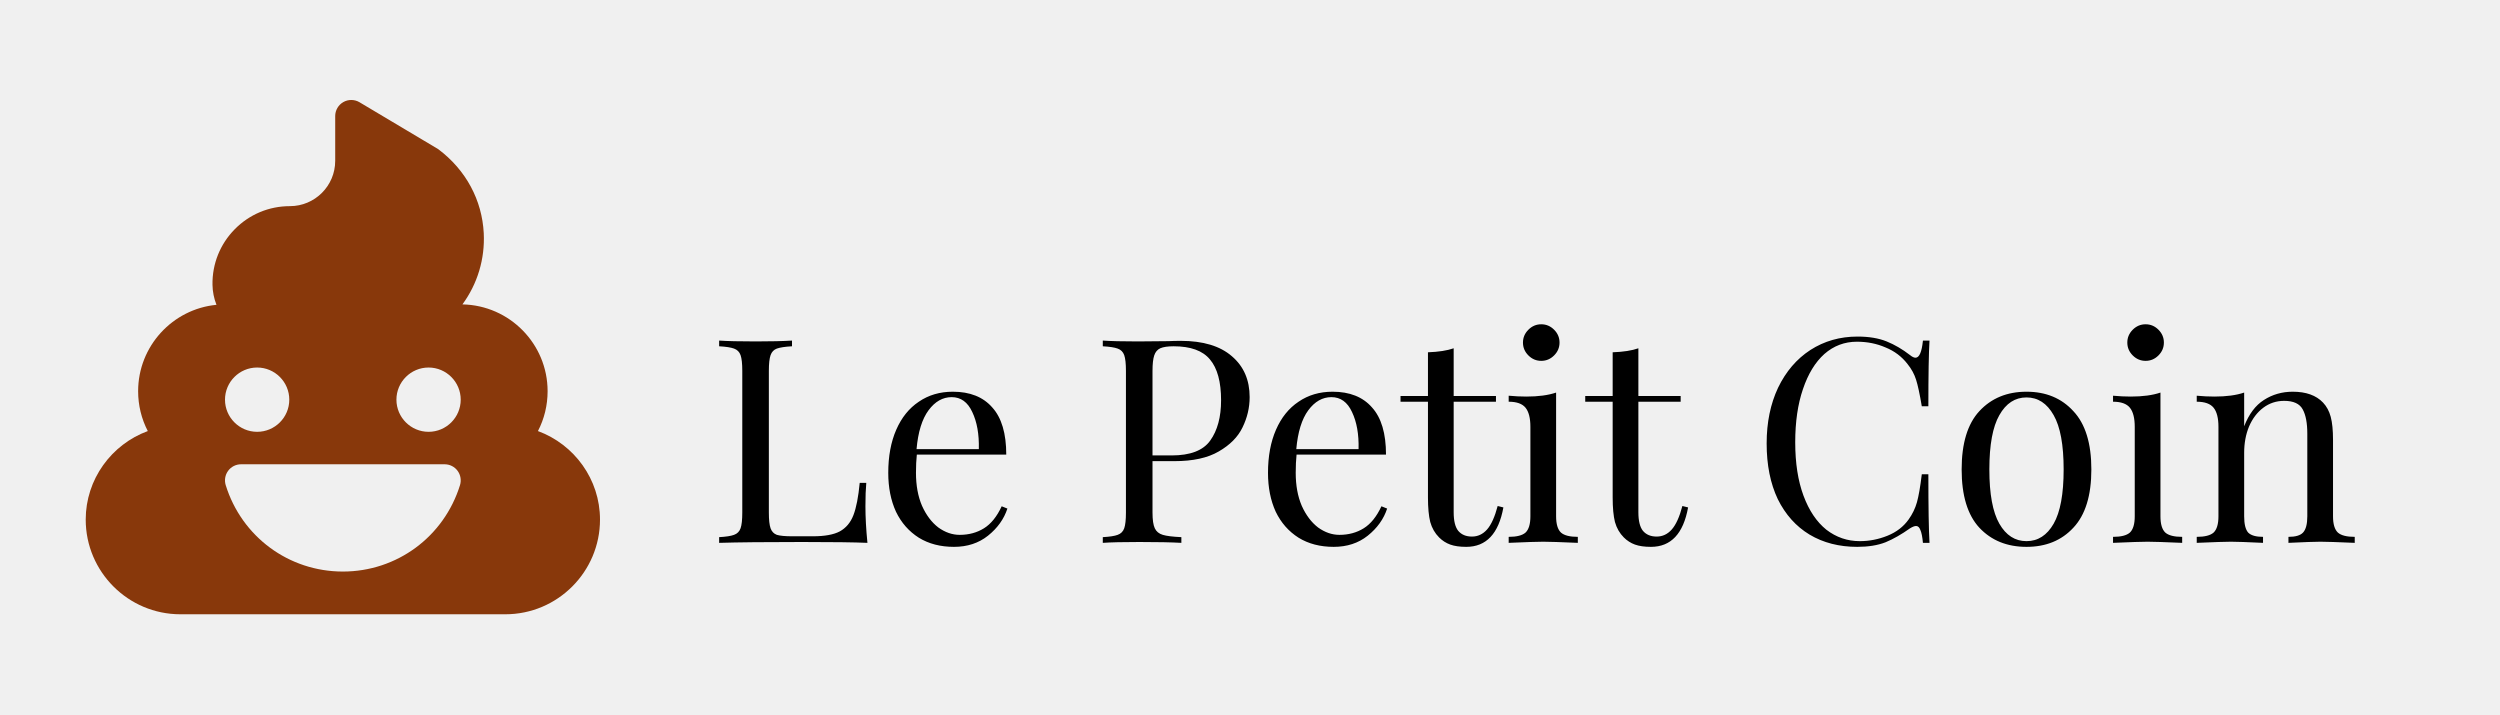
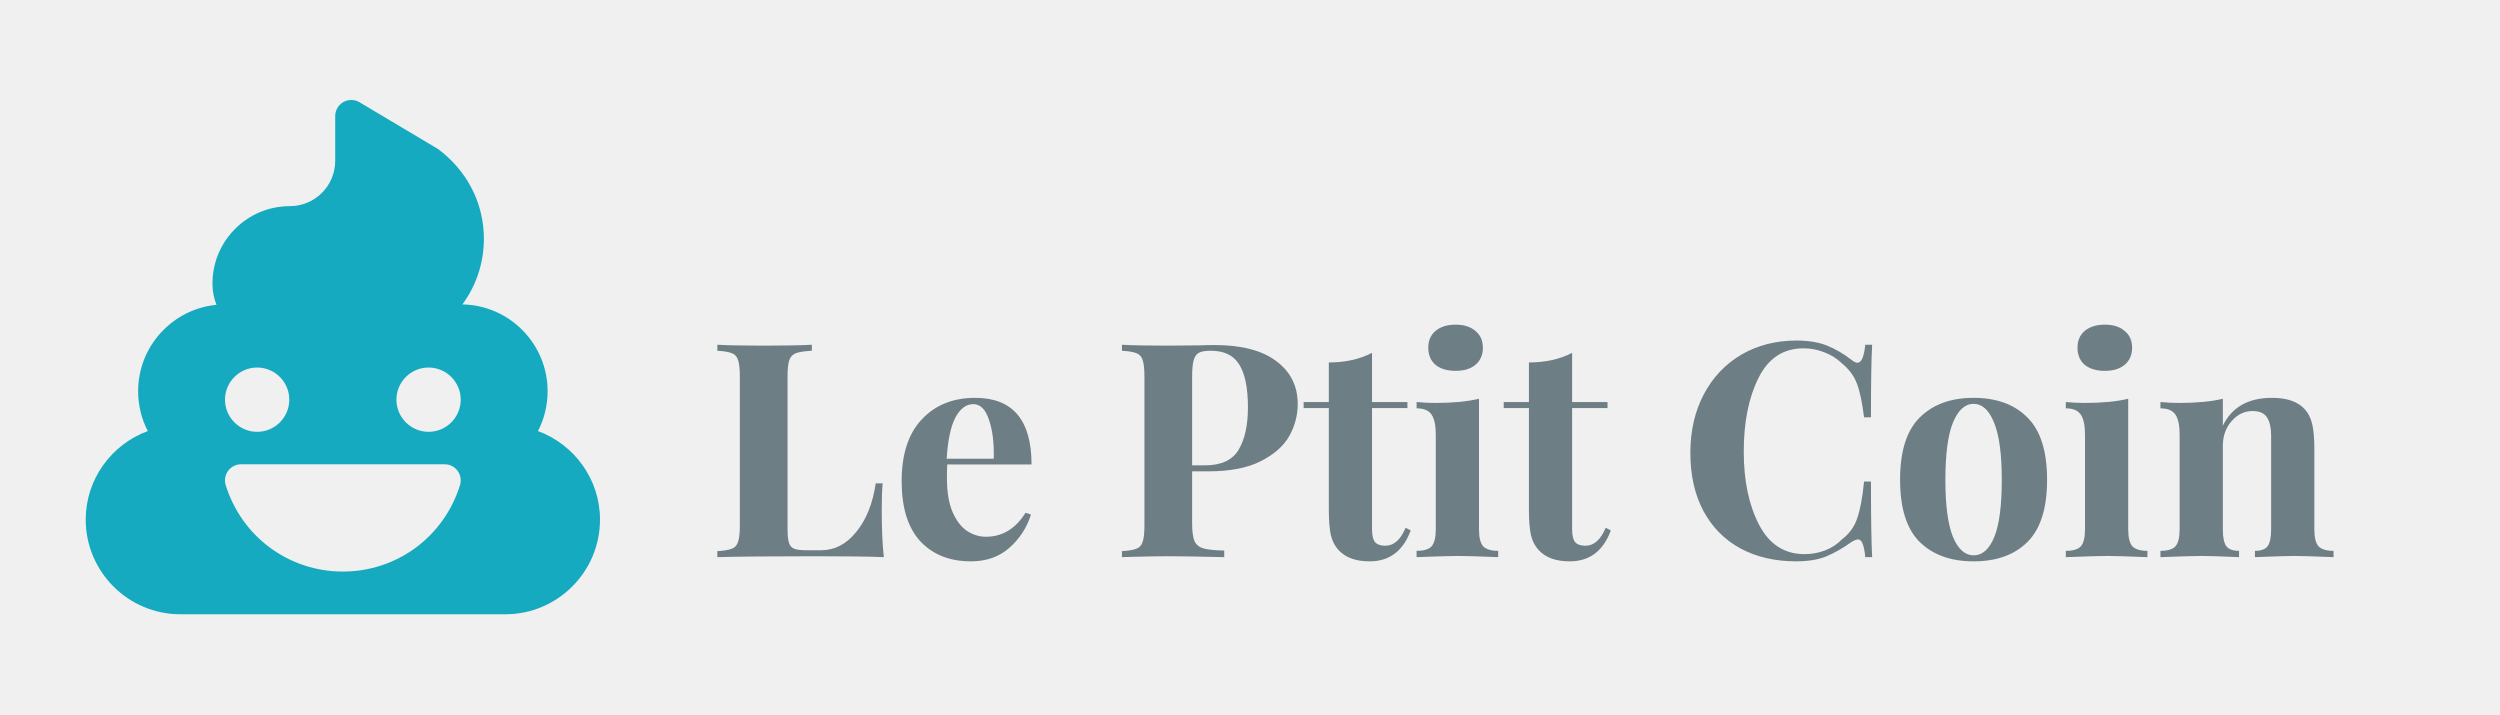
<svg xmlns="http://www.w3.org/2000/svg" width="350" height="100" viewBox="0 0 350 100" fill="none">
  <g clip-path="url(#clip0)">
-     <path d="M75.312 60.349C76.197 58.645 76.665 56.743 76.665 54.769C76.665 48.145 71.337 42.739 64.74 42.616C66.837 39.76 67.908 36.259 67.725 32.65C67.494 28.03 65.238 23.785 61.338 20.872L50.331 14.314C49.635 13.9 48.768 13.891 48.069 14.29C47.364 14.692 46.929 15.439 46.929 16.246V22.519C46.929 26.017 44.085 28.861 40.587 28.861C37.659 28.861 34.917 30.01 32.865 32.092C30.813 34.174 29.703 36.937 29.748 39.862C29.763 40.834 29.955 41.788 30.306 42.673C24.156 43.27 19.338 48.469 19.338 54.769C19.338 56.743 19.806 58.645 20.691 60.349C15.603 62.218 12 67.102 12 72.742C12 80.053 17.946 85.999 25.257 85.999H70.743C78.054 85.999 84 80.053 84 72.742C84 67.102 80.397 62.218 75.312 60.349V60.349ZM36 51.454C38.481 51.454 40.5 53.473 40.5 55.954C40.5 58.435 38.481 60.454 36 60.454C33.519 60.454 31.5 58.435 31.5 55.954C31.5 53.473 33.519 51.454 36 51.454ZM64.401 67.918C62.154 75.154 55.563 80.017 48 80.017C40.437 80.017 33.846 75.154 31.599 67.918C31.389 67.234 31.515 66.49 31.938 65.914C32.361 65.338 33.036 64.999 33.75 64.999H62.25C62.964 64.999 63.639 65.338 64.062 65.914C64.485 66.49 64.611 67.234 64.401 67.918ZM60 60.454C57.519 60.454 55.5 58.435 55.5 55.954C55.5 53.473 57.519 51.454 60 51.454C62.481 51.454 64.5 53.473 64.5 55.954C64.5 58.435 62.481 60.454 60 60.454V60.454Z" fill="#88380B" />
+     <path d="M75.312 60.349C76.197 58.645 76.665 56.743 76.665 54.769C76.665 48.145 71.337 42.739 64.74 42.616C66.837 39.76 67.908 36.259 67.725 32.65C67.494 28.03 65.238 23.785 61.338 20.872L50.331 14.314C49.635 13.9 48.768 13.891 48.069 14.29C47.364 14.692 46.929 15.439 46.929 16.246V22.519C46.929 26.017 44.085 28.861 40.587 28.861C37.659 28.861 34.917 30.01 32.865 32.092C30.813 34.174 29.703 36.937 29.748 39.862C29.763 40.834 29.955 41.788 30.306 42.673C24.156 43.27 19.338 48.469 19.338 54.769C19.338 56.743 19.806 58.645 20.691 60.349C15.603 62.218 12 67.102 12 72.742C12 80.053 17.946 85.999 25.257 85.999H70.743C78.054 85.999 84 80.053 84 72.742C84 67.102 80.397 62.218 75.312 60.349V60.349ZM36 51.454C38.481 51.454 40.5 53.473 40.5 55.954C40.5 58.435 38.481 60.454 36 60.454C33.519 60.454 31.5 58.435 31.5 55.954C31.5 53.473 33.519 51.454 36 51.454ZM64.401 67.918C62.154 75.154 55.563 80.017 48 80.017C40.437 80.017 33.846 75.154 31.599 67.918C31.389 67.234 31.515 66.49 31.938 65.914C32.361 65.338 33.036 64.999 33.75 64.999H62.25C62.964 64.999 63.639 65.338 64.062 65.914C64.485 66.49 64.611 67.234 64.401 67.918ZM60 60.454C57.519 60.454 55.5 58.435 55.5 55.954C55.5 53.473 57.519 51.454 60 51.454C62.481 51.454 64.5 53.473 64.5 55.954C64.5 58.435 62.481 60.454 60 60.454V60.454Z" fill="#15AABF" />
  </g>
-   <path d="M110.88 48.48C109.92 48.533 109.213 48.64 108.76 48.8C108.333 48.96 108.04 49.267 107.88 49.72C107.72 50.173 107.64 50.907 107.64 51.92V71.76C107.64 72.773 107.72 73.507 107.88 73.96C108.04 74.413 108.333 74.72 108.76 74.88C109.213 75.013 109.92 75.08 110.88 75.08H113.8C115.453 75.08 116.707 74.853 117.56 74.4C118.44 73.92 119.08 73.16 119.48 72.12C119.88 71.08 120.173 69.573 120.36 67.6H121.28C121.2 68.427 121.16 69.52 121.16 70.88C121.16 72.4 121.253 74.107 121.44 76C119.627 75.92 116.573 75.88 112.28 75.88C107.16 75.88 103.293 75.92 100.68 76V75.2C101.64 75.147 102.333 75.04 102.76 74.88C103.213 74.72 103.52 74.413 103.68 73.96C103.84 73.507 103.92 72.773 103.92 71.76V51.92C103.92 50.907 103.84 50.173 103.68 49.72C103.52 49.267 103.213 48.96 102.76 48.8C102.333 48.64 101.64 48.533 100.68 48.48V47.68C101.8 47.76 103.507 47.8 105.8 47.8C107.933 47.8 109.627 47.76 110.88 47.68V48.48ZM141.036 71.2C140.556 72.667 139.649 73.933 138.316 75C137.009 76.04 135.422 76.56 133.556 76.56C131.662 76.56 130.022 76.133 128.636 75.28C127.249 74.4 126.182 73.187 125.436 71.64C124.716 70.067 124.356 68.253 124.356 66.2C124.356 63.88 124.729 61.867 125.476 60.16C126.222 58.453 127.276 57.147 128.636 56.24C129.996 55.307 131.582 54.84 133.396 54.84C135.796 54.84 137.636 55.573 138.916 57.04C140.222 58.48 140.876 60.68 140.876 63.64H128.356C128.276 64.387 128.236 65.24 128.236 66.2C128.236 67.96 128.516 69.493 129.076 70.8C129.662 72.107 130.422 73.12 131.356 73.84C132.316 74.533 133.316 74.88 134.356 74.88C135.636 74.88 136.769 74.573 137.756 73.96C138.742 73.347 139.569 72.32 140.236 70.88L141.036 71.2ZM133.236 55.6C131.982 55.6 130.902 56.213 129.996 57.44C129.089 58.667 128.529 60.48 128.316 62.88H137.036C137.089 60.8 136.782 59.067 136.116 57.68C135.476 56.293 134.516 55.6 133.236 55.6ZM161.351 64.56V71.76C161.351 72.773 161.458 73.507 161.671 73.96C161.884 74.413 162.258 74.72 162.791 74.88C163.324 75.04 164.191 75.147 165.391 75.2V76C164.004 75.92 162.044 75.88 159.511 75.88C157.218 75.88 155.511 75.92 154.391 76V75.2C155.351 75.147 156.044 75.04 156.471 74.88C156.924 74.72 157.231 74.413 157.391 73.96C157.551 73.507 157.631 72.773 157.631 71.76V51.92C157.631 50.907 157.551 50.173 157.391 49.72C157.231 49.267 156.924 48.96 156.471 48.8C156.044 48.64 155.351 48.533 154.391 48.48V47.68C155.511 47.76 157.138 47.8 159.271 47.8L163.591 47.76C164.098 47.733 164.671 47.72 165.311 47.72C168.431 47.72 170.818 48.44 172.471 49.88C174.124 51.293 174.951 53.2 174.951 55.6C174.951 57.067 174.618 58.48 173.951 59.84C173.311 61.173 172.204 62.293 170.631 63.2C169.084 64.107 167.018 64.56 164.431 64.56H161.351ZM164.311 48.48C163.484 48.48 162.858 48.573 162.431 48.76C162.031 48.947 161.751 49.28 161.591 49.76C161.431 50.24 161.351 50.96 161.351 51.92V63.76H164.031C166.644 63.76 168.444 63.067 169.431 61.68C170.444 60.267 170.951 58.387 170.951 56.04C170.951 53.453 170.431 51.547 169.391 50.32C168.378 49.093 166.684 48.48 164.311 48.48ZM194.2 71.2C193.72 72.667 192.813 73.933 191.48 75C190.173 76.04 188.586 76.56 186.72 76.56C184.826 76.56 183.186 76.133 181.8 75.28C180.413 74.4 179.346 73.187 178.6 71.64C177.88 70.067 177.52 68.253 177.52 66.2C177.52 63.88 177.893 61.867 178.64 60.16C179.386 58.453 180.44 57.147 181.8 56.24C183.16 55.307 184.746 54.84 186.56 54.84C188.96 54.84 190.8 55.573 192.08 57.04C193.386 58.48 194.04 60.68 194.04 63.64H181.52C181.44 64.387 181.4 65.24 181.4 66.2C181.4 67.96 181.68 69.493 182.24 70.8C182.826 72.107 183.586 73.12 184.52 73.84C185.48 74.533 186.48 74.88 187.52 74.88C188.8 74.88 189.933 74.573 190.92 73.96C191.906 73.347 192.733 72.32 193.4 70.88L194.2 71.2ZM186.4 55.6C185.146 55.6 184.066 56.213 183.16 57.44C182.253 58.667 181.693 60.48 181.48 62.88H190.2C190.253 60.8 189.946 59.067 189.28 57.68C188.64 56.293 187.68 55.6 186.4 55.6ZM203.514 55.44H209.434V56.24H203.514V71.72C203.514 72.92 203.727 73.787 204.154 74.32C204.607 74.853 205.247 75.12 206.074 75.12C206.901 75.12 207.607 74.787 208.194 74.12C208.781 73.453 209.274 72.36 209.674 70.84L210.474 71.04C209.807 74.72 208.074 76.56 205.274 76.56C204.367 76.56 203.621 76.453 203.034 76.24C202.447 76.027 201.927 75.693 201.474 75.24C200.887 74.653 200.474 73.933 200.234 73.08C200.021 72.227 199.914 71.08 199.914 69.64V56.24H196.074V55.44H199.914V49.32C201.407 49.267 202.607 49.08 203.514 48.76V55.44ZM215.775 45.4C216.468 45.4 217.068 45.653 217.575 46.16C218.081 46.667 218.335 47.267 218.335 47.96C218.335 48.653 218.081 49.253 217.575 49.76C217.068 50.267 216.468 50.52 215.775 50.52C215.081 50.52 214.481 50.267 213.975 49.76C213.468 49.253 213.215 48.653 213.215 47.96C213.215 47.267 213.468 46.667 213.975 46.16C214.481 45.653 215.081 45.4 215.775 45.4ZM217.855 72.28C217.855 73.373 218.081 74.133 218.535 74.56C218.988 74.96 219.775 75.16 220.895 75.16V76C218.441 75.893 216.828 75.84 216.055 75.84C215.281 75.84 213.668 75.893 211.215 76V75.16C212.335 75.16 213.121 74.96 213.575 74.56C214.028 74.133 214.255 73.373 214.255 72.28V59.76C214.255 58.533 214.028 57.64 213.575 57.08C213.121 56.52 212.335 56.24 211.215 56.24V55.4C212.068 55.48 212.895 55.52 213.695 55.52C215.375 55.52 216.761 55.333 217.855 54.96V72.28ZM229.373 55.44H235.293V56.24H229.373V71.72C229.373 72.92 229.587 73.787 230.013 74.32C230.467 74.853 231.107 75.12 231.933 75.12C232.76 75.12 233.467 74.787 234.053 74.12C234.64 73.453 235.133 72.36 235.533 70.84L236.333 71.04C235.667 74.72 233.933 76.56 231.133 76.56C230.227 76.56 229.48 76.453 228.893 76.24C228.307 76.027 227.787 75.693 227.333 75.24C226.747 74.653 226.333 73.933 226.093 73.08C225.88 72.227 225.773 71.08 225.773 69.64V56.24H221.933V55.44H225.773V49.32C227.267 49.267 228.467 49.08 229.373 48.76V55.44ZM260.051 47.12C261.651 47.12 263.011 47.347 264.131 47.8C265.251 48.253 266.344 48.893 267.411 49.72C267.704 49.96 267.958 50.08 268.171 50.08C268.704 50.08 269.051 49.28 269.211 47.68H270.131C270.024 49.413 269.971 52.48 269.971 56.88H269.051C268.758 55.147 268.491 53.907 268.251 53.16C268.011 52.387 267.611 51.653 267.051 50.96C266.251 49.92 265.224 49.147 263.971 48.64C262.744 48.107 261.411 47.84 259.971 47.84C258.238 47.84 256.718 48.413 255.411 49.56C254.131 50.707 253.131 52.347 252.411 54.48C251.691 56.587 251.331 59.067 251.331 61.92C251.331 64.827 251.718 67.32 252.491 69.4C253.264 71.48 254.331 73.067 255.691 74.16C257.078 75.227 258.638 75.76 260.371 75.76C261.704 75.76 262.998 75.507 264.251 75C265.504 74.493 266.491 73.733 267.211 72.72C267.744 71.973 268.131 71.173 268.371 70.32C268.611 69.467 268.838 68.16 269.051 66.4H269.971C269.971 70.987 270.024 74.187 270.131 76H269.211C269.131 75.147 269.011 74.547 268.851 74.2C268.718 73.827 268.518 73.64 268.251 73.64C268.038 73.64 267.758 73.747 267.411 73.96C266.211 74.813 265.064 75.467 263.971 75.92C262.878 76.347 261.558 76.56 260.011 76.56C257.478 76.56 255.251 75.987 253.331 74.84C251.438 73.693 249.958 72.04 248.891 69.88C247.851 67.693 247.331 65.093 247.331 62.08C247.331 59.147 247.864 56.547 248.931 54.28C250.024 52.013 251.531 50.253 253.451 49C255.398 47.747 257.598 47.12 260.051 47.12ZM283.71 54.84C286.43 54.84 288.617 55.747 290.27 57.56C291.95 59.347 292.79 62.067 292.79 65.72C292.79 69.373 291.95 72.093 290.27 73.88C288.617 75.667 286.43 76.56 283.71 76.56C280.99 76.56 278.79 75.667 277.11 73.88C275.457 72.093 274.63 69.373 274.63 65.72C274.63 62.067 275.457 59.347 277.11 57.56C278.79 55.747 280.99 54.84 283.71 54.84ZM283.71 55.64C282.11 55.64 280.843 56.467 279.91 58.12C278.977 59.747 278.51 62.28 278.51 65.72C278.51 69.16 278.977 71.693 279.91 73.32C280.843 74.947 282.11 75.76 283.71 75.76C285.31 75.76 286.577 74.947 287.51 73.32C288.443 71.693 288.91 69.16 288.91 65.72C288.91 62.28 288.443 59.747 287.51 58.12C286.577 56.467 285.31 55.64 283.71 55.64ZM300.384 45.4C301.077 45.4 301.677 45.653 302.184 46.16C302.691 46.667 302.944 47.267 302.944 47.96C302.944 48.653 302.691 49.253 302.184 49.76C301.677 50.267 301.077 50.52 300.384 50.52C299.691 50.52 299.091 50.267 298.584 49.76C298.077 49.253 297.824 48.653 297.824 47.96C297.824 47.267 298.077 46.667 298.584 46.16C299.091 45.653 299.691 45.4 300.384 45.4ZM302.464 72.28C302.464 73.373 302.691 74.133 303.144 74.56C303.597 74.96 304.384 75.16 305.504 75.16V76C303.051 75.893 301.437 75.84 300.664 75.84C299.891 75.84 298.277 75.893 295.824 76V75.16C296.944 75.16 297.731 74.96 298.184 74.56C298.637 74.133 298.864 73.373 298.864 72.28V59.76C298.864 58.533 298.637 57.64 298.184 57.08C297.731 56.52 296.944 56.24 295.824 56.24V55.4C296.677 55.48 297.504 55.52 298.304 55.52C299.984 55.52 301.371 55.333 302.464 54.96V72.28ZM320.983 54.84C322.849 54.84 324.263 55.347 325.223 56.36C325.729 56.893 326.089 57.56 326.303 58.36C326.516 59.16 326.623 60.24 326.623 61.6V72.28C326.623 73.373 326.849 74.133 327.303 74.56C327.756 74.96 328.543 75.16 329.663 75.16V76C327.209 75.893 325.609 75.84 324.863 75.84C324.116 75.84 322.623 75.893 320.383 76V75.16C321.369 75.16 322.049 74.96 322.423 74.56C322.823 74.133 323.023 73.373 323.023 72.28V60.72C323.023 59.227 322.809 58.093 322.383 57.32C321.956 56.52 321.089 56.12 319.783 56.12C318.689 56.12 317.716 56.44 316.863 57.08C316.009 57.72 315.343 58.6 314.863 59.72C314.409 60.813 314.183 62.04 314.183 63.4V72.28C314.183 73.373 314.369 74.133 314.743 74.56C315.143 74.96 315.836 75.16 316.823 75.16V76C314.583 75.893 313.089 75.84 312.343 75.84C311.596 75.84 309.996 75.893 307.543 76V75.16C308.663 75.16 309.449 74.96 309.903 74.56C310.356 74.133 310.583 73.373 310.583 72.28V59.76C310.583 58.533 310.356 57.64 309.903 57.08C309.449 56.52 308.663 56.24 307.543 56.24V55.4C308.396 55.48 309.223 55.52 310.023 55.52C311.703 55.52 313.089 55.333 314.183 54.96V59.68C314.849 57.973 315.769 56.747 316.943 56C318.143 55.227 319.489 54.84 320.983 54.84Z" fill="black" />
+   <path d="M113.658 49.104C112.65 49.16 111.908 49.272 111.432 49.44C110.984 49.608 110.676 49.93 110.508 50.406C110.34 50.882 110.256 51.652 110.256 52.716V74.052C110.256 74.948 110.326 75.606 110.466 76.026C110.606 76.418 110.844 76.684 111.18 76.824C111.544 76.964 112.118 77.034 112.902 77.034H114.96C116.864 77.034 118.502 76.18 119.874 74.472C121.274 72.764 122.184 70.496 122.604 67.668H123.57C123.486 68.62 123.444 69.852 123.444 71.364C123.444 74.052 123.542 76.264 123.738 78C121.834 77.916 118.628 77.874 114.12 77.874C108.016 77.874 103.452 77.916 100.428 78V77.16C101.352 77.104 102.024 76.992 102.444 76.824C102.892 76.656 103.186 76.334 103.326 75.858C103.494 75.382 103.578 74.612 103.578 73.548V52.716C103.578 51.652 103.494 50.882 103.326 50.406C103.186 49.93 102.892 49.608 102.444 49.44C102.024 49.272 101.352 49.16 100.428 49.104V48.264C101.856 48.348 104.068 48.39 107.064 48.39C109.92 48.39 112.118 48.348 113.658 48.264V49.104ZM138.032 75.144C140.328 75.144 142.176 74.024 143.576 71.784L144.332 72.036C143.772 73.856 142.764 75.41 141.308 76.698C139.88 77.958 138.088 78.588 135.932 78.588C132.964 78.588 130.598 77.65 128.834 75.774C127.098 73.87 126.23 71.07 126.23 67.374C126.23 63.594 127.168 60.71 129.044 58.722C130.92 56.706 133.412 55.698 136.52 55.698C141.784 55.698 144.416 58.806 144.416 65.022H132.614C132.586 65.442 132.572 66.1 132.572 66.996C132.572 68.844 132.824 70.384 133.328 71.616C133.86 72.848 134.532 73.744 135.344 74.304C136.184 74.864 137.08 75.144 138.032 75.144ZM136.268 56.58C135.26 56.58 134.42 57.21 133.748 58.47C133.104 59.702 132.698 61.62 132.53 64.224H139.124C139.18 62.012 138.956 60.192 138.452 58.764C137.976 57.308 137.248 56.58 136.268 56.58ZM166.899 65.988V73.296C166.899 74.416 167.011 75.242 167.235 75.774C167.487 76.278 167.907 76.614 168.495 76.782C169.111 76.95 170.077 77.048 171.393 77.076V78C167.949 77.916 165.387 77.874 163.707 77.874C162.307 77.874 160.543 77.902 158.415 77.958L157.071 78V77.16C157.995 77.104 158.667 76.992 159.087 76.824C159.535 76.656 159.829 76.334 159.969 75.858C160.137 75.382 160.221 74.612 160.221 73.548V52.716C160.221 51.652 160.137 50.882 159.969 50.406C159.829 49.93 159.535 49.608 159.087 49.44C158.667 49.272 157.995 49.16 157.071 49.104V48.264C158.499 48.348 160.627 48.39 163.455 48.39L168.117 48.348C168.677 48.32 169.321 48.306 170.049 48.306C173.829 48.306 176.713 49.062 178.701 50.574C180.689 52.058 181.683 54.06 181.683 56.58C181.683 58.12 181.291 59.604 180.507 61.032C179.723 62.432 178.393 63.608 176.517 64.56C174.669 65.512 172.205 65.988 169.125 65.988H166.899ZM169.503 49.104C168.747 49.104 168.187 49.202 167.823 49.398C167.487 49.594 167.249 49.944 167.109 50.448C166.969 50.952 166.899 51.708 166.899 52.716V65.148H168.705C170.973 65.148 172.541 64.42 173.409 62.964C174.277 61.508 174.711 59.534 174.711 57.042C174.711 54.326 174.305 52.324 173.493 51.036C172.709 49.748 171.379 49.104 169.503 49.104ZM192.083 56.286H197.039V57.126H192.083V74.094C192.083 74.934 192.223 75.536 192.503 75.9C192.811 76.236 193.287 76.404 193.931 76.404C195.135 76.404 196.087 75.564 196.787 73.884L197.501 74.262C196.437 77.146 194.519 78.588 191.747 78.588C189.899 78.588 188.499 78.112 187.547 77.16C186.959 76.572 186.553 75.844 186.329 74.976C186.133 74.08 186.035 72.862 186.035 71.322V57.126H182.507V56.286H186.035V50.742C188.359 50.742 190.375 50.294 192.083 49.398V56.286ZM203.782 45.45C204.958 45.45 205.882 45.744 206.554 46.332C207.254 46.892 207.604 47.676 207.604 48.684C207.604 49.692 207.254 50.49 206.554 51.078C205.882 51.638 204.958 51.918 203.782 51.918C202.606 51.918 201.668 51.638 200.968 51.078C200.296 50.49 199.96 49.692 199.96 48.684C199.96 47.676 200.296 46.892 200.968 46.332C201.668 45.744 202.606 45.45 203.782 45.45ZM207.058 74.094C207.058 75.242 207.254 76.04 207.646 76.488C208.066 76.908 208.766 77.118 209.746 77.118V78C206.946 77.888 205.084 77.832 204.16 77.832C203.292 77.832 201.346 77.888 198.322 78V77.118C199.33 77.118 200.03 76.908 200.422 76.488C200.814 76.04 201.01 75.242 201.01 74.094V60.864C201.01 59.576 200.814 58.638 200.422 58.05C200.03 57.462 199.33 57.168 198.322 57.168V56.286C199.218 56.37 200.086 56.412 200.926 56.412C203.418 56.412 205.462 56.216 207.058 55.824V74.094ZM220.097 56.286H225.053V57.126H220.097V74.094C220.097 74.934 220.237 75.536 220.517 75.9C220.825 76.236 221.301 76.404 221.945 76.404C223.149 76.404 224.101 75.564 224.801 73.884L225.515 74.262C224.451 77.146 222.533 78.588 219.761 78.588C217.913 78.588 216.513 78.112 215.561 77.16C214.973 76.572 214.567 75.844 214.343 74.976C214.147 74.08 214.049 72.862 214.049 71.322V57.126H210.52V56.286H214.049V50.742C216.373 50.742 218.389 50.294 220.097 49.398V56.286ZM251.518 47.676C253.198 47.676 254.626 47.914 255.802 48.39C256.978 48.866 258.126 49.538 259.246 50.406C259.554 50.658 259.82 50.784 260.044 50.784C260.604 50.784 260.968 49.944 261.136 48.264H262.102C261.99 50.168 261.934 53.556 261.934 58.428H260.968C260.716 56.356 260.38 54.774 259.96 53.682C259.54 52.59 258.826 51.638 257.818 50.826C257.118 50.154 256.306 49.65 255.382 49.314C254.458 48.95 253.492 48.768 252.484 48.768C249.656 48.768 247.556 50.154 246.184 52.926C244.812 55.67 244.126 59.1 244.126 63.216C244.126 67.304 244.84 70.72 246.268 73.464C247.696 76.208 249.824 77.58 252.652 77.58C253.604 77.58 254.542 77.412 255.466 77.076C256.418 76.712 257.216 76.194 257.86 75.522C258.896 74.738 259.61 73.758 260.002 72.582C260.422 71.406 260.744 69.684 260.968 67.416H261.934C261.934 72.484 261.99 76.012 262.102 78H261.136C261.052 77.104 260.926 76.474 260.758 76.11C260.618 75.718 260.408 75.522 260.128 75.522C259.904 75.522 259.61 75.634 259.246 75.858C257.986 76.754 256.782 77.44 255.634 77.916C254.486 78.364 253.1 78.588 251.476 78.588C248.508 78.588 245.904 77.986 243.664 76.782C241.452 75.578 239.73 73.842 238.498 71.574C237.266 69.278 236.65 66.548 236.65 63.384C236.65 60.304 237.28 57.574 238.54 55.194C239.8 52.814 241.55 50.966 243.79 49.65C246.058 48.334 248.634 47.676 251.518 47.676ZM276.301 55.698C279.521 55.698 282.041 56.622 283.861 58.47C285.681 60.29 286.591 63.188 286.591 67.164C286.591 71.14 285.681 74.038 283.861 75.858C282.041 77.678 279.521 78.588 276.301 78.588C273.109 78.588 270.589 77.678 268.741 75.858C266.921 74.038 266.011 71.14 266.011 67.164C266.011 63.188 266.921 60.29 268.741 58.47C270.589 56.622 273.109 55.698 276.301 55.698ZM276.301 56.538C275.097 56.538 274.131 57.42 273.403 59.184C272.703 60.92 272.353 63.58 272.353 67.164C272.353 70.748 272.703 73.408 273.403 75.144C274.131 76.88 275.097 77.748 276.301 77.748C277.533 77.748 278.499 76.894 279.199 75.186C279.899 73.45 280.249 70.776 280.249 67.164C280.249 63.552 279.885 60.878 279.157 59.142C278.457 57.406 277.505 56.538 276.301 56.538ZM294.673 45.45C295.849 45.45 296.773 45.744 297.445 46.332C298.145 46.892 298.495 47.676 298.495 48.684C298.495 49.692 298.145 50.49 297.445 51.078C296.773 51.638 295.849 51.918 294.673 51.918C293.497 51.918 292.559 51.638 291.859 51.078C291.187 50.49 290.851 49.692 290.851 48.684C290.851 47.676 291.187 46.892 291.859 46.332C292.559 45.744 293.497 45.45 294.673 45.45ZM297.949 74.094C297.949 75.242 298.145 76.04 298.537 76.488C298.957 76.908 299.657 77.118 300.637 77.118V78C297.837 77.888 295.975 77.832 295.051 77.832C294.183 77.832 292.237 77.888 289.213 78V77.118C290.221 77.118 290.921 76.908 291.313 76.488C291.705 76.04 291.901 75.242 291.901 74.094V60.864C291.901 59.576 291.705 58.638 291.313 58.05C290.921 57.462 290.221 57.168 289.213 57.168V56.286C290.109 56.37 290.977 56.412 291.817 56.412C294.309 56.412 296.353 56.216 297.949 55.824V74.094ZM318.085 55.698C320.213 55.698 321.753 56.244 322.705 57.336C323.181 57.868 323.517 58.554 323.713 59.394C323.909 60.234 324.007 61.368 324.007 62.796V74.094C324.007 75.242 324.203 76.04 324.595 76.488C325.015 76.908 325.715 77.118 326.695 77.118V78C323.895 77.888 322.047 77.832 321.151 77.832C320.311 77.832 318.491 77.888 315.691 78V77.118C316.531 77.118 317.119 76.908 317.455 76.488C317.791 76.04 317.959 75.242 317.959 74.094V61.032C317.959 59.884 317.763 59.016 317.371 58.428C317.007 57.84 316.335 57.546 315.355 57.546C314.207 57.546 313.227 58.022 312.415 58.974C311.603 59.898 311.197 61.046 311.197 62.418V74.094C311.197 75.242 311.365 76.04 311.701 76.488C312.037 76.908 312.625 77.118 313.465 77.118V78C310.889 77.888 309.153 77.832 308.257 77.832C307.417 77.832 305.485 77.888 302.461 78V77.118C303.469 77.118 304.169 76.908 304.561 76.488C304.953 76.04 305.149 75.242 305.149 74.094V60.864C305.149 59.576 304.953 58.638 304.561 58.05C304.169 57.462 303.469 57.168 302.461 57.168V56.286C303.357 56.37 304.225 56.412 305.065 56.412C307.557 56.412 309.601 56.216 311.197 55.824V59.604C312.457 57 314.753 55.698 318.085 55.698Z" fill="#6E7E85" />
  <defs>
    <clipPath id="clip0">
      <rect width="72" height="72" fill="white" transform="translate(12 14)" />
    </clipPath>
  </defs>
</svg>
